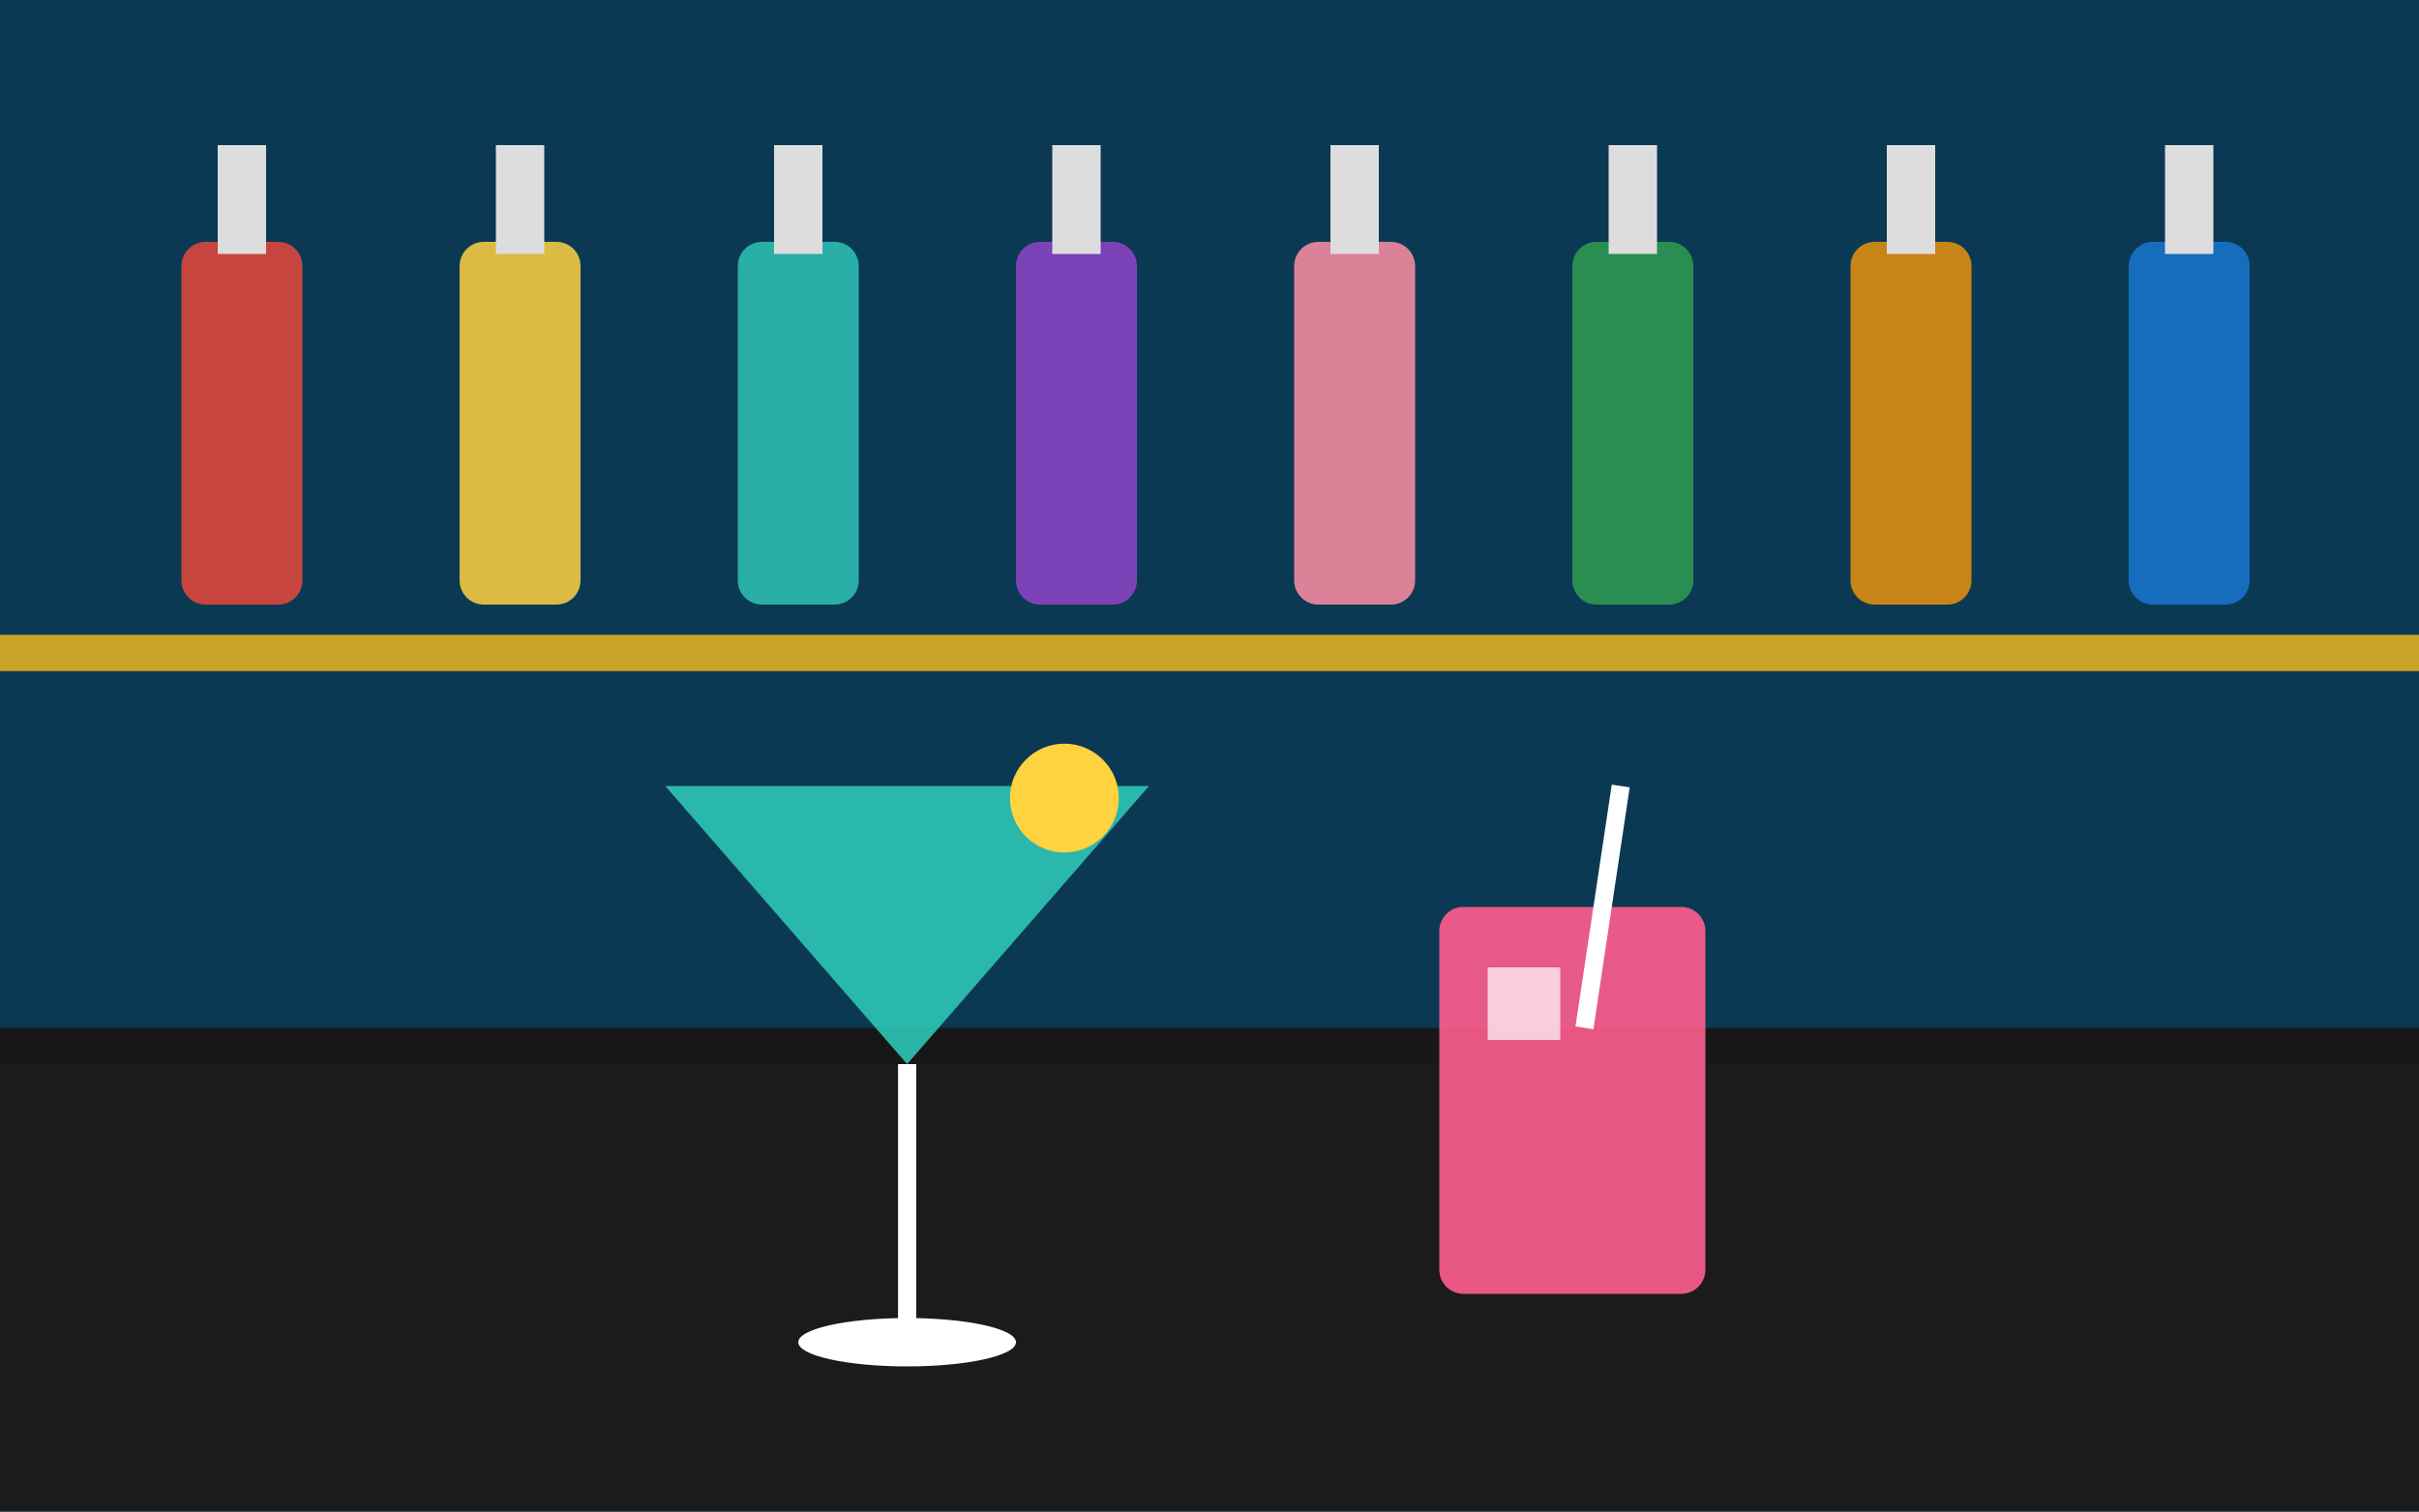
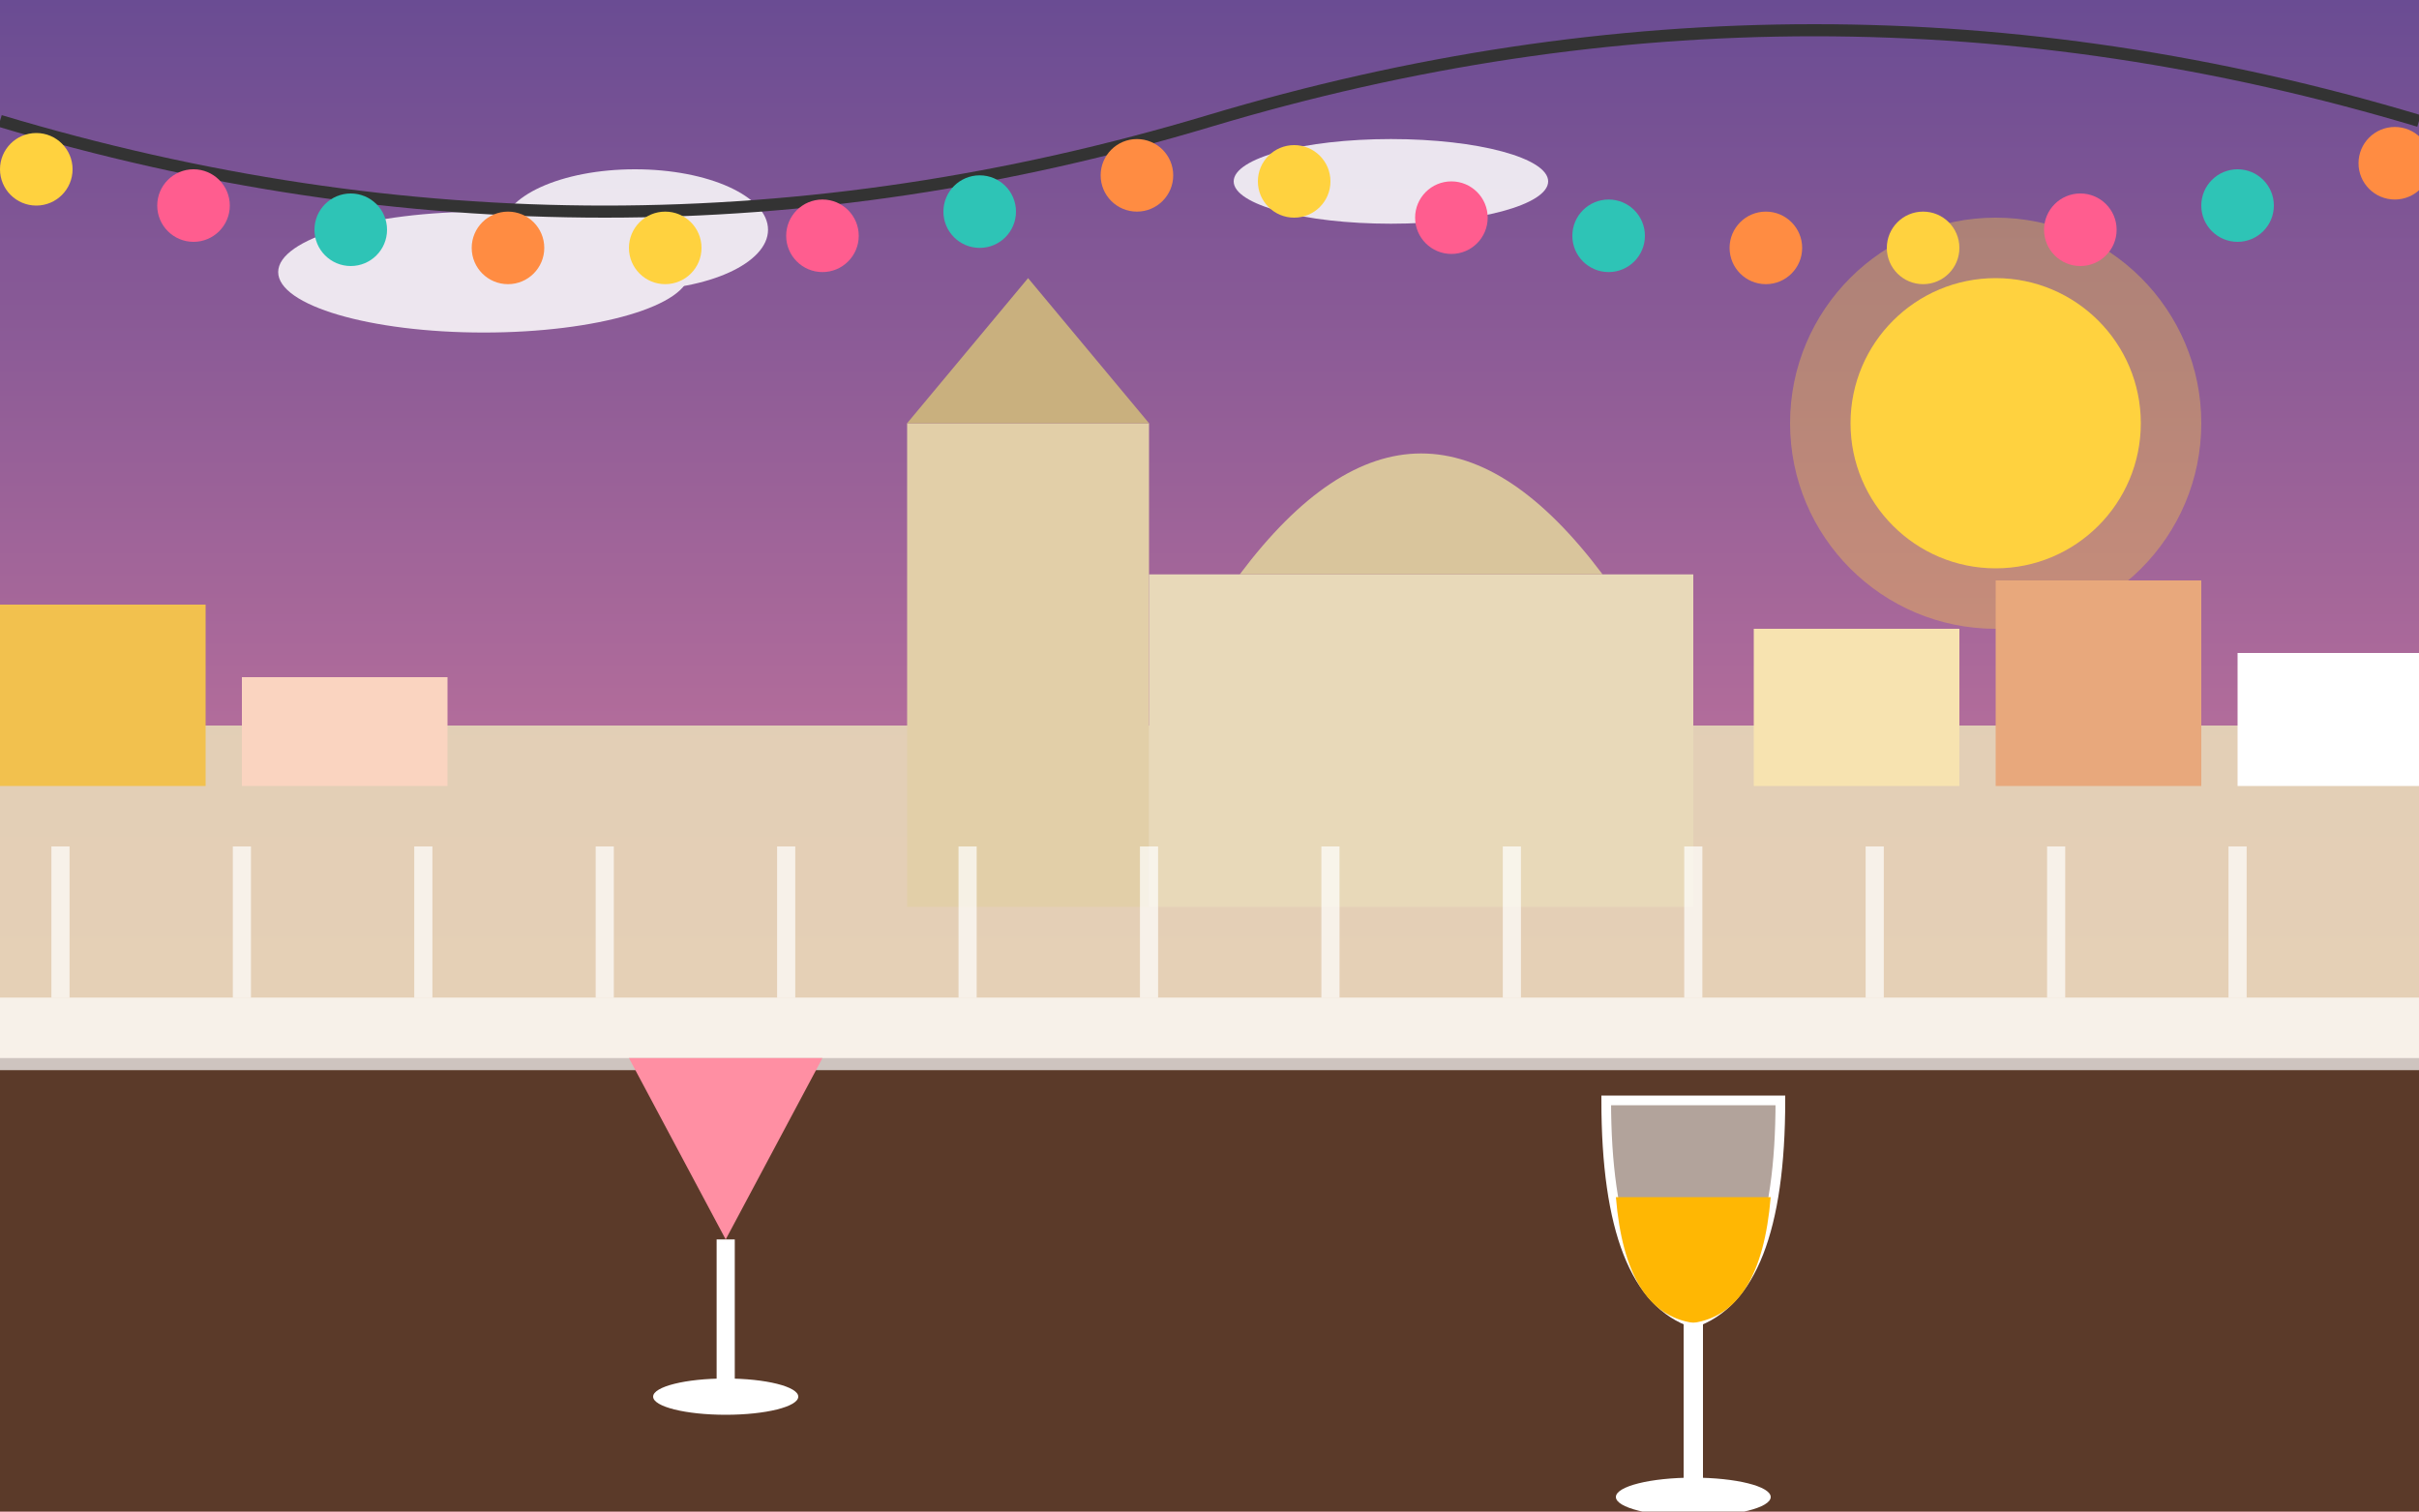
<svg xmlns="http://www.w3.org/2000/svg" viewBox="0 0 400 250" preserveAspectRatio="xMidYMid slice">
-   <rect width="400" height="250" fill="#FFF" />
-   <rect width="400" height="250" fill="#0B3954" />
-   <g transform="translate(40,40)">
-     <rect x="-10" y="0" width="20" height="60" rx="4" fill="#E8483B" opacity=".85" />
-     <rect x="-4" y="-16" width="8" height="18" fill="#ddd" />
+   <defs>
+     <linearGradient id="sk20" x1="0" y1="0" x2="0" y2="1">
+       <stop offset="0" stop-color="#6A4C93" />
+       <stop offset="1" stop-color="#FF8FA3" />
+     </linearGradient>
+   </defs>
+   <rect width="400" height="250" fill="url(#sk20)" />
+   <circle cx="330" cy="70" r="34" fill="#FFD23F" opacity=".35" />
+   <circle cx="330" cy="70" r="24" fill="#FFD23F" />
+   <g fill="#fff" opacity=".85">
+     <ellipse cx="80" cy="45" rx="34" ry="10" />
+     <ellipse cx="105" cy="38" rx="22" ry="10" />
+     <ellipse cx="230" cy="30" rx="26" ry="7" />
  </g>
-   <g transform="translate(86,40)">
-     <rect x="-10" y="0" width="20" height="60" rx="4" fill="#FFD23F" opacity=".85" />
-     <rect x="-4" y="-16" width="8" height="18" fill="#ddd" />
+   <rect x="0" y="120" width="400" height="80" fill="#E8D9B9" opacity=".9" />
+   <rect x="150" y="70" width="40" height="80" fill="#E2CFA8" />
+   <path d="M150 70 l20 -24 l20 24z" fill="#C9B07E" />
+   <rect x="190" y="95" width="90" height="55" fill="#E8D9B9" />
+   <path d="M205 95 q30 -40 60 0z" fill="#D9C59C" />
+   <rect x="0" y="100" width="34" height="30" fill="#F2C14E" />
+   <rect x="40" y="112" width="34" height="18" fill="#FAD4C0" />
+   <rect x="290" y="104" width="34" height="26" fill="#F7E3B0" />
+   <rect x="330" y="96" width="34" height="34" fill="#E8A87C" />
+   <rect x="370" y="108" width="34" height="22" fill="#FFF" />
+   <rect x="0" y="175" width="400" height="75" fill="#5B3A29" />
+   <rect x="0" y="165" width="400" height="12" fill="#fff" opacity=".7" />
+   <line x1="10" y1="165" x2="10" y2="140" stroke="#fff" stroke-width="3" opacity=".7" />
+   <line x1="40" y1="165" x2="40" y2="140" stroke="#fff" stroke-width="3" opacity=".7" />
+   <line x1="70" y1="165" x2="70" y2="140" stroke="#fff" stroke-width="3" opacity=".7" />
+   <line x1="100" y1="165" x2="100" y2="140" stroke="#fff" stroke-width="3" opacity=".7" />
+   <line x1="130" y1="165" x2="130" y2="140" stroke="#fff" stroke-width="3" opacity=".7" />
+   <line x1="160" y1="165" x2="160" y2="140" stroke="#fff" stroke-width="3" opacity=".7" />
+   <line x1="190" y1="165" x2="190" y2="140" stroke="#fff" stroke-width="3" opacity=".7" />
+   <line x1="220" y1="165" x2="220" y2="140" stroke="#fff" stroke-width="3" opacity=".7" />
+   <line x1="250" y1="165" x2="250" y2="140" stroke="#fff" stroke-width="3" opacity=".7" />
+   <line x1="280" y1="165" x2="280" y2="140" stroke="#fff" stroke-width="3" opacity=".7" />
+   <line x1="310" y1="165" x2="310" y2="140" stroke="#fff" stroke-width="3" opacity=".7" />
+   <line x1="340" y1="165" x2="340" y2="140" stroke="#fff" stroke-width="3" opacity=".7" />
+   <line x1="370" y1="165" x2="370" y2="140" stroke="#fff" stroke-width="3" opacity=".7" />
+   <path d="M0 20 Q100 50 200 20 T400 20" stroke="#333" stroke-width="2" fill="none" />
+   <circle cx="6" cy="28" r="6" fill="#FFD23F" />
+   <circle cx="32" cy="34" r="6" fill="#FF5D8F" />
+   <circle cx="58" cy="38" r="6" fill="#2EC4B6" />
+   <circle cx="84" cy="41" r="6" fill="#FF8C42" />
+   <circle cx="110" cy="41" r="6" fill="#FFD23F" />
+   <circle cx="136" cy="39" r="6" fill="#FF5D8F" />
+   <circle cx="162" cy="35" r="6" fill="#2EC4B6" />
+   <circle cx="188" cy="29" r="6" fill="#FF8C42" />
+   <circle cx="214" cy="30" r="6" fill="#FFD23F" />
+   <circle cx="240" cy="36" r="6" fill="#FF5D8F" />
+   <circle cx="266" cy="39" r="6" fill="#2EC4B6" />
+   <circle cx="292" cy="41" r="6" fill="#FF8C42" />
+   <circle cx="318" cy="41" r="6" fill="#FFD23F" />
+   <circle cx="344" cy="38" r="6" fill="#FF5D8F" />
+   <circle cx="370" cy="34" r="6" fill="#2EC4B6" />
+   <circle cx="396" cy="27" r="6" fill="#FF8C42" />
+   <g transform="translate(120,215)">
+     <path d="M-16 -40 l16 30 l16 -30z" fill="#FF8FA3" />
+     <line x1="0" y1="-10" x2="0" y2="14" stroke="#fff" stroke-width="3" />
+     <ellipse cx="0" cy="16" rx="12" ry="3" fill="#fff" />
  </g>
-   <g transform="translate(132,40)">
-     <rect x="-10" y="0" width="20" height="60" rx="4" fill="#2EC4B6" opacity=".85" />
-     <rect x="-4" y="-16" width="8" height="18" fill="#ddd" />
-   </g>
-   <g transform="translate(178,40)">
-     <rect x="-10" y="0" width="20" height="60" rx="4" fill="#8E44C9" opacity=".85" />
-     <rect x="-4" y="-16" width="8" height="18" fill="#ddd" />
-   </g>
-   <g transform="translate(224,40)">
-     <rect x="-10" y="0" width="20" height="60" rx="4" fill="#FF8FA3" opacity=".85" />
-     <rect x="-4" y="-16" width="8" height="18" fill="#ddd" />
-   </g>
-   <g transform="translate(270,40)">
-     <rect x="-10" y="0" width="20" height="60" rx="4" fill="#2E9E4F" opacity=".85" />
-     <rect x="-4" y="-16" width="8" height="18" fill="#ddd" />
-   </g>
-   <g transform="translate(316,40)">
-     <rect x="-10" y="0" width="20" height="60" rx="4" fill="#E8930C" opacity=".85" />
-     <rect x="-4" y="-16" width="8" height="18" fill="#ddd" />
-   </g>
-   <g transform="translate(362,40)">
-     <rect x="-10" y="0" width="20" height="60" rx="4" fill="#1877D0" opacity=".85" />
-     <rect x="-4" y="-16" width="8" height="18" fill="#ddd" />
-   </g>
-   <rect x="0" y="105" width="400" height="6" fill="#C9A227" />
-   <rect x="0" y="170" width="400" height="80" fill="#1B1B1B" />
-   <rect x="0" y="170" width="400" height="6" fill="#00000022" />
-   <g transform="translate(150,200)">
-     <path d="M-40 -70 h80 l-40 46z" fill="#2EC4B6" opacity=".9" />
-     <line x1="0" y1="-24" x2="0" y2="20" stroke="#fff" stroke-width="3" />
-     <ellipse cx="0" cy="22" rx="18" ry="4" fill="#fff" />
-     <circle cx="26" cy="-68" r="9" fill="#FFD23F" />
-   </g>
-   <g transform="translate(260,210)">
-     <rect x="-22" y="-60" width="44" height="64" rx="4" fill="#FF5D8F" opacity=".9" />
-     <rect x="-14" y="-50" width="12" height="12" fill="#fff" opacity=".7" />
-     <line x1="8" y1="-80" x2="2" y2="-40" stroke="#fff" stroke-width="3" />
+   <g transform="translate(280,230) scale(0.8)">
+     <path d="M-18 -60 h36 q0 40 -18 46 q-18 -6 -18 -46z" fill="#ffffff88" stroke="#fff" stroke-width="2" />
+     <path d="M-16 -40 h32 q-2 24 -16 26 q-14 -2 -16 -26z" fill="#FFB703" />
+     <rect x="-2" y="-14" width="4" height="34" fill="#fff" />
+     <ellipse cx="0" cy="22" rx="16" ry="4" fill="#fff" />
  </g>
</svg>
